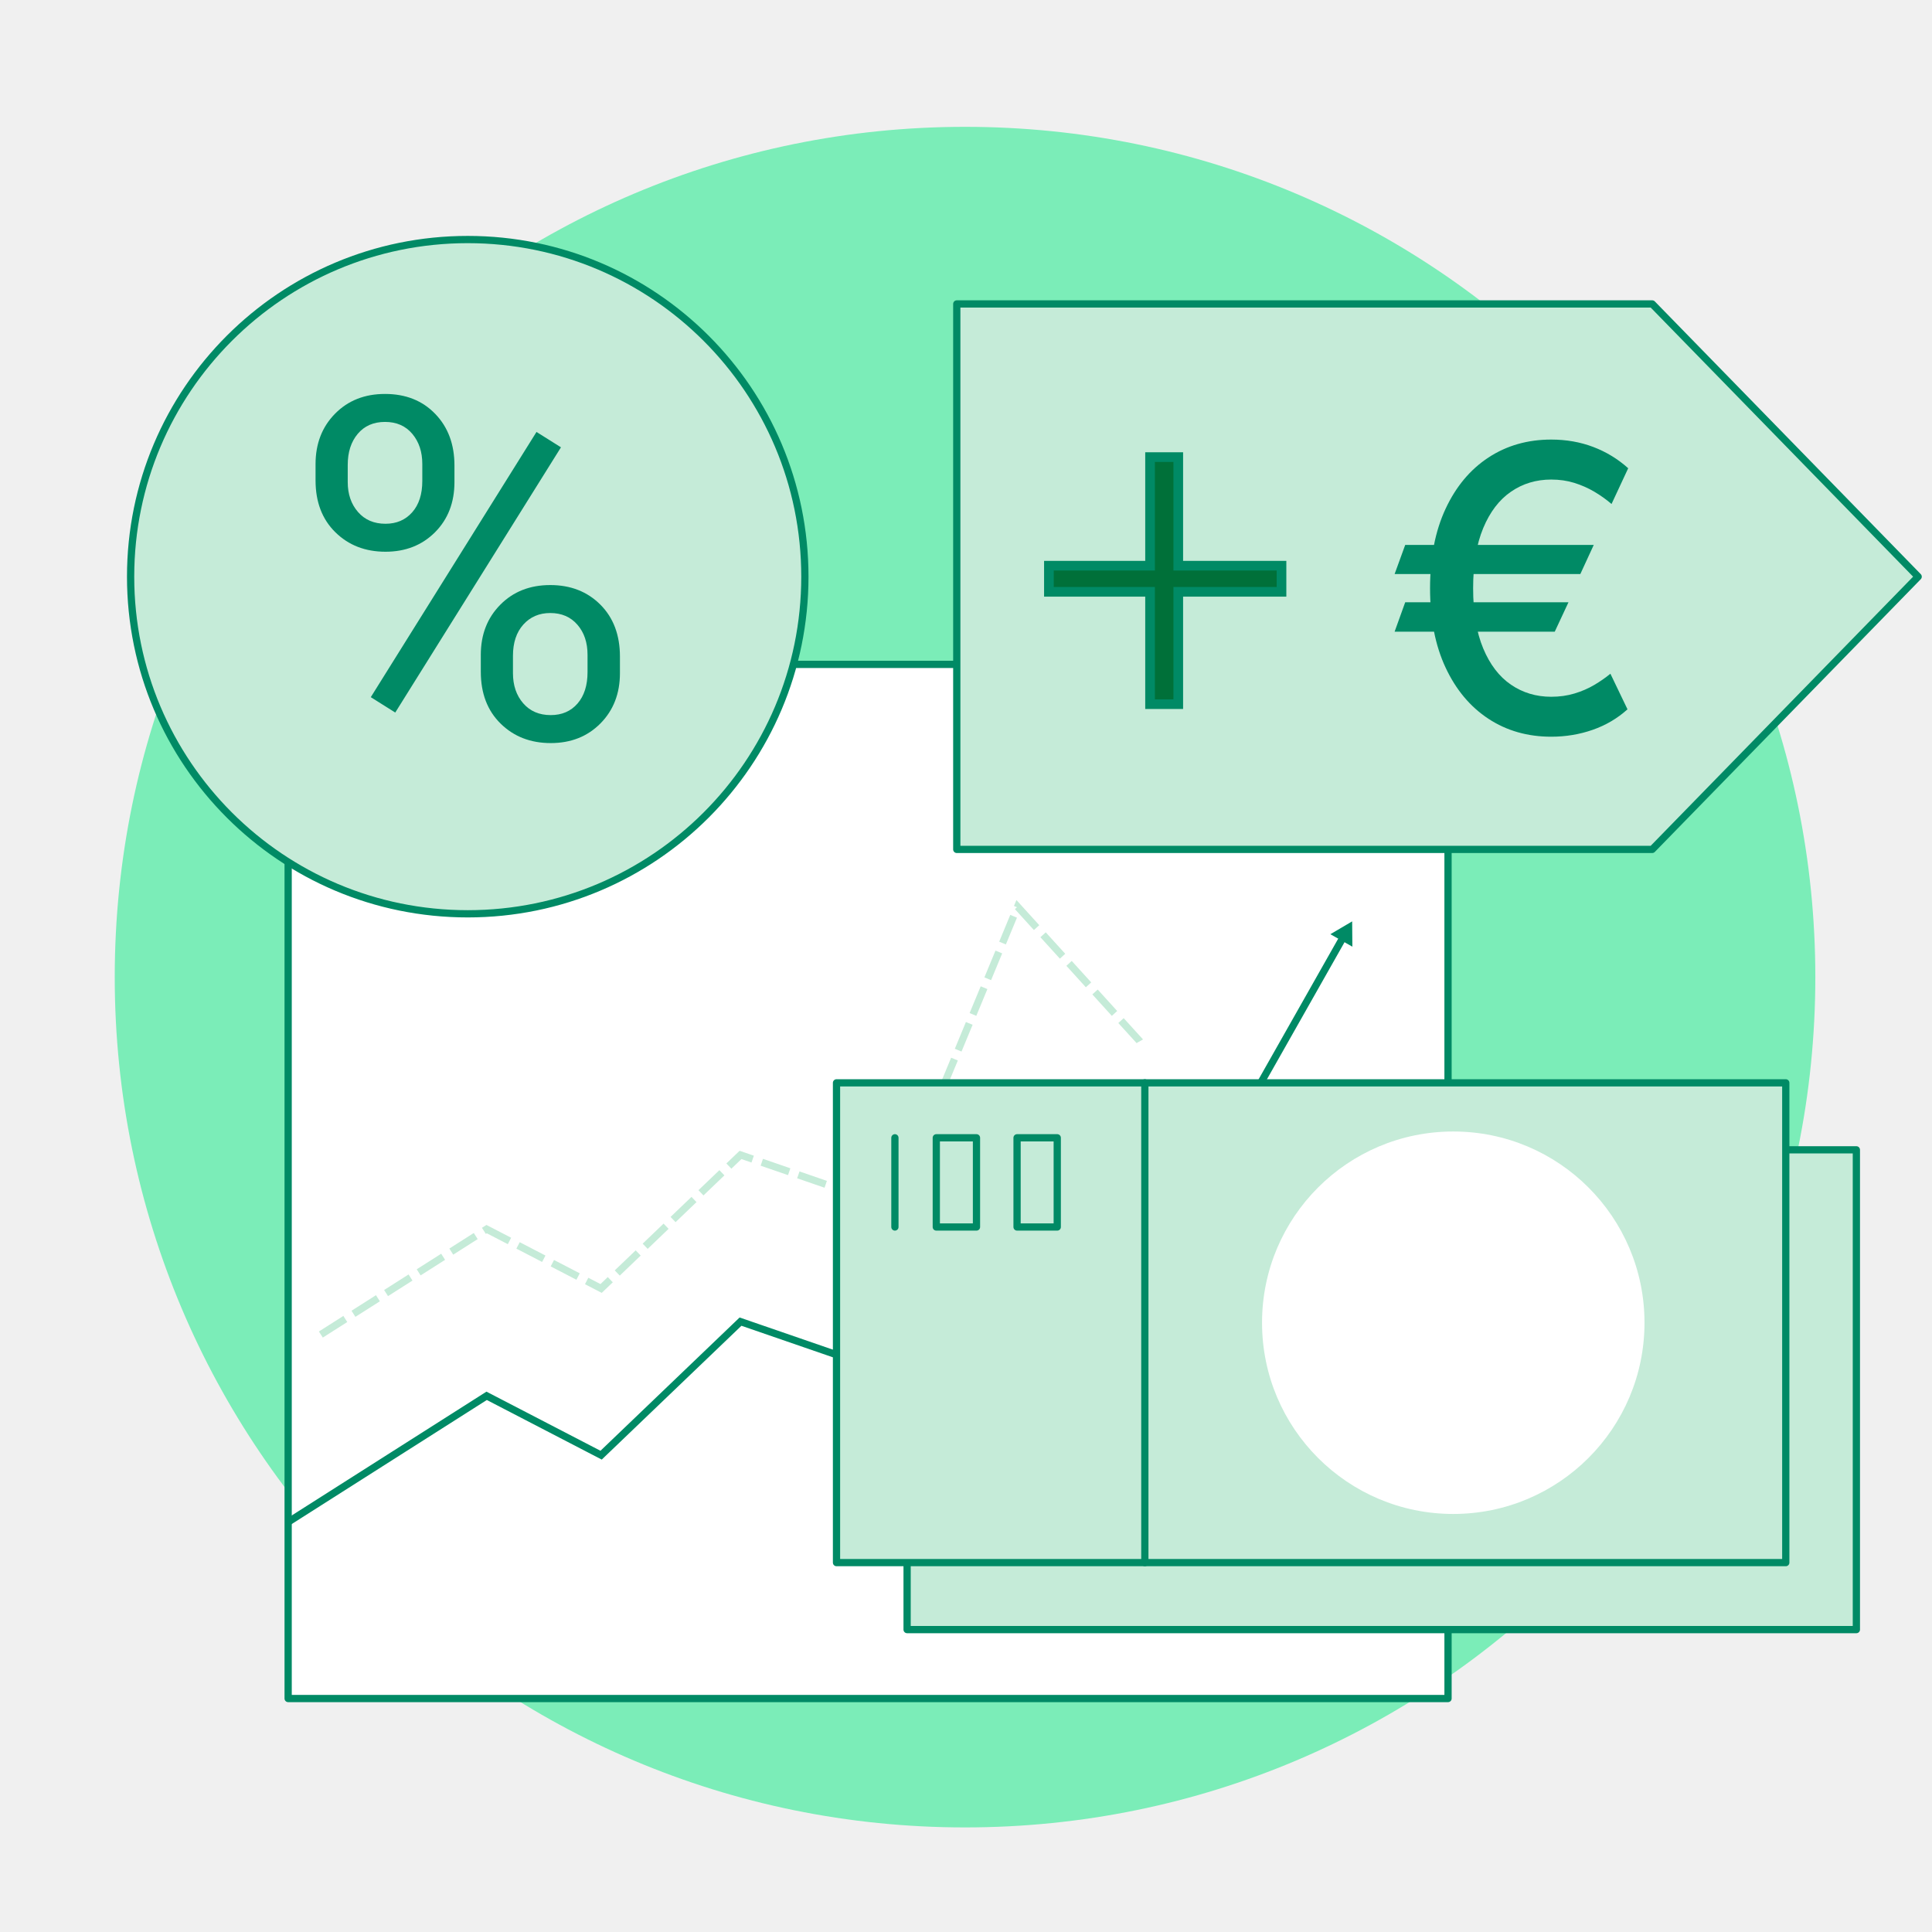
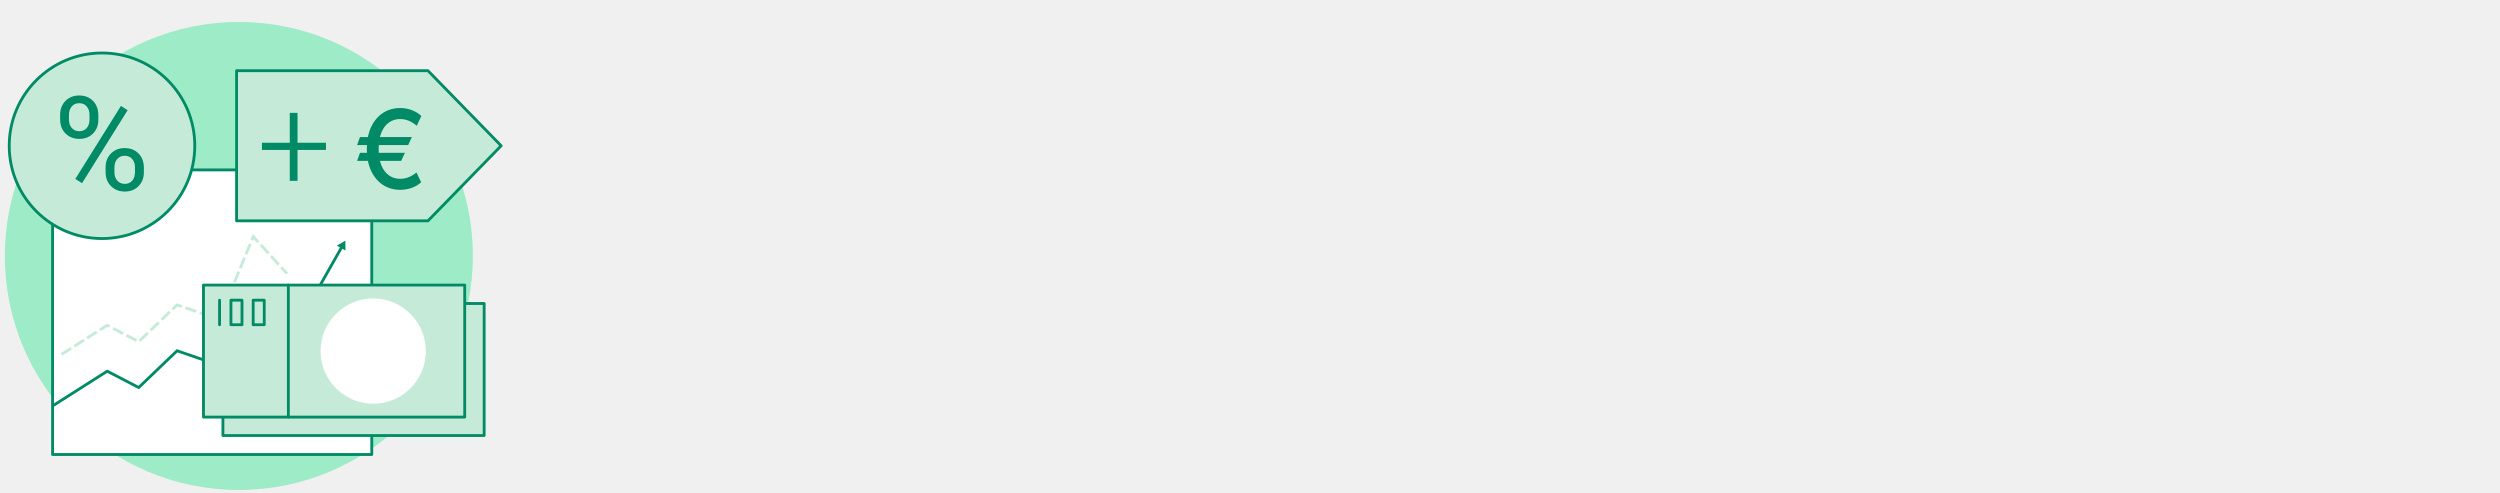
- <svg xmlns="http://www.w3.org/2000/svg" id="Layer_1" viewBox="0 0 200 200">
+ <svg xmlns="http://www.w3.org/2000/svg" id="Layer_1" viewBox="0 0 660 130">
  <defs>
    <style>
      .cls-1 {
        fill: #008a65;
      }

      .cls-2, .cls-3, .cls-4, .cls-5 {
        stroke-width: .75px;
      }

-       .cls-2, .cls-3, .cls-6, .cls-5 {
+       .cls-2, .cls-3, .cls-5 {
        stroke: #008a65;
      }

      .cls-2, .cls-5 {
        stroke-linecap: round;
        stroke-linejoin: round;
      }

-       .cls-2, .cls-7 {
+       .cls-2, .cls-6 {
        fill: #c5ebd8;
      }

-       .cls-8, .cls-5 {
+       .cls-7, .cls-5 {
        fill: #fff;
      }

      .cls-3, .cls-4 {
        fill: none;
-       }
- 
-       .cls-3, .cls-4, .cls-6 {
        stroke-miterlimit: 10;
      }

      .cls-4 {
        stroke: #c5ebd8;
        stroke-dasharray: 3 1;
      }

-       .cls-6 {
-         fill: #007039;
-       }
- 
-       .cls-9 {
-         fill: #7bedb8;
+       .cls-8 {
+         fill: #9debc7;
      }
    </style>
  </defs>
-   <circle class="cls-9" cx="99.9" cy="101.152" r="88.022" />
+   <circle class="cls-8" cx="63.057" cy="67.576" r="61.775" />
  <g>
-     <rect class="cls-5" x="29.829" y="68.775" width="120.07" height="107.056" />
+     <rect class="cls-5" x="13.881" y="44.853" width="84.266" height="75.133" />
    <g>
-       <polyline class="cls-4" points="33.215 138.15 50.377 127.238 62.227 133.382 76.659 119.557 92.445 125.002 105.34 93.861 118.715 108.59 139.215 155.114" />
-       <polygon class="cls-7" points="137.863 155.291 139.975 156.838 140.258 154.236 137.863 155.291" />
+       <polyline class="cls-4" points="16.257 93.541 28.301 85.883 36.618 90.195 46.746 80.492 57.825 84.314 66.875 62.459 76.261 72.796 90.422 104.933" />
+       <polygon class="cls-6" points="89.07 105.11 91.182 106.657 91.466 104.055 89.07 105.11" />
    </g>
    <g>
-       <polyline class="cls-8" points="29.829 157.56 50.377 144.495 62.227 150.639 76.659 136.814 92.445 142.259 106.158 126.077 117.649 134.823 139.975 95.382" />
+       <polyline class="cls-7" points="13.881 107.163 28.301 97.994 36.618 102.307 46.746 92.604 57.825 96.425 67.449 85.069 75.514 91.206 91.182 63.526" />
      <g>
-         <polyline class="cls-3" points="29.829 157.56 50.377 144.495 62.227 150.639 76.659 136.814 92.445 142.259 106.158 126.077 117.649 134.823 139.047 97.021" />
-         <polygon class="cls-1" points="139.997 97.999 139.975 95.381 137.719 96.709 139.997 97.999" />
+         <polyline class="cls-3" points="13.881 107.163 28.301 97.995 36.618 102.307 46.746 92.603 57.825 96.425 67.449 85.069 75.514 91.206 90.254 65.165" />
+         <polygon class="cls-1" points="91.204 66.143 91.182 63.526 88.926 64.854 91.204 66.143" />
      </g>
    </g>
  </g>
  <g>
-     <polygon class="cls-2" points="171.038 87.93 99.045 87.93 99.045 31.464 171.038 31.464 198.568 59.697 171.038 87.93" />
-     <path class="cls-6" d="M121.973,58.562h10.688v2.702h-10.688v11.629h-2.919v-11.629h-10.471v-2.702h10.471v-11.243h2.919v11.243Z" />
+     <polygon class="cls-2" points="112.983 58.296 62.457 58.296 62.457 18.668 112.983 18.668 132.303 38.482 112.983 58.296" />
+     <path class="cls-1" d="M78.548,37.686h7.501v1.896h-7.501v8.161h-2.049v-8.161h-7.349v-1.896h7.349v-7.89h2.049v7.89Z" />
  </g>
  <g>
-     <rect class="cls-2" x="93.903" y="119.03" width="98.268" height="49.665" />
-     <rect class="cls-2" x="86.595" y="112.096" width="98.268" height="49.665" />
-     <line class="cls-2" x1="118.514" y1="112.096" x2="118.514" y2="161.761" />
-     <line class="cls-2" x1="92.641" y1="117.784" x2="92.641" y2="127.018" />
-     <rect class="cls-2" x="96.925" y="117.784" width="4.16" height="9.234" />
-     <rect class="cls-2" x="105.286" y="117.784" width="4.16" height="9.234" />
-     <circle class="cls-8" cx="150.442" cy="136.928" r="19.796" />
+     <rect class="cls-2" x="58.849" y="80.123" width="68.965" height="34.855" />
+     <rect class="cls-2" x="53.719" y="75.256" width="68.965" height="34.855" />
+     <line class="cls-2" x1="76.121" y1="75.256" x2="76.121" y2="110.112" />
+     <line class="cls-2" x1="57.963" y1="79.248" x2="57.963" y2="85.729" />
+     <rect class="cls-2" x="60.969" y="79.248" width="2.919" height="6.481" />
+     <rect class="cls-2" x="66.837" y="79.248" width="2.919" height="6.481" />
+     <circle class="cls-7" cx="98.528" cy="92.684" r="13.893" />
  </g>
  <g>
-     <circle class="cls-2" cx="48.421" cy="59.697" r="34.9" />
-     <path class="cls-1" d="M32.666,48.043c0-2.107.67-3.844,2.013-5.211,1.343-1.367,3.069-2.051,5.176-2.051,2.139,0,3.874.688,5.198,2.063,1.33,1.375,1.992,3.157,1.992,5.344v1.713c0,2.123-.673,3.856-2.013,5.199-1.346,1.343-3.053,2.015-5.128,2.015-2.091,0-3.82-.672-5.187-2.015-1.367-1.343-2.051-3.132-2.051-5.368v-1.689ZM35.996,49.892c0,1.257.354,2.293,1.062,3.107.708.815,1.657,1.221,2.847,1.221,1.142,0,2.061-.394,2.764-1.185.697-.789,1.048-1.87,1.048-3.241v-1.765c0-1.257-.346-2.296-1.037-3.119-.692-.822-1.633-1.233-2.823-1.233s-2.131.411-2.823,1.233c-.692.823-1.037,1.895-1.037,3.217v1.765ZM40.917,73.762l-2.533-1.592,17.154-27.456,2.533,1.592-17.154,27.456ZM49.772,67.803c0-2.107.67-3.84,2.016-5.199,1.34-1.359,3.067-2.039,5.174-2.039s3.836.676,5.187,2.027,2.027,3.144,2.027,5.38v1.713c0,2.107-.673,3.84-2.013,5.199-1.346,1.359-3.061,2.039-5.152,2.039s-3.82-.672-5.187-2.015c-1.367-1.343-2.051-3.132-2.051-5.368v-1.737ZM53.101,69.675c0,1.273.354,2.317,1.062,3.131.708.815,1.657,1.221,2.847,1.221,1.158,0,2.083-.399,2.775-1.197.692-.798,1.037-1.882,1.037-3.253v-1.789c0-1.273-.348-2.312-1.051-3.119-.697-.806-1.635-1.209-2.809-1.209-1.142,0-2.072.399-2.788,1.197s-1.072,1.874-1.072,3.229v1.789Z" />
-     <path class="cls-1" d="M164.984,56.413l-1.389,3.012h-19.225l1.096-3.012h19.518ZM162.367,62.349l-1.419,3.041h-16.578l1.096-3.041h16.901ZM168.55,48.474l-1.724,3.699c-.546-.467-1.141-.893-1.784-1.272-.643-.38-1.335-.685-2.076-.915-.742-.23-1.536-.343-2.384-.343-1.56,0-2.948.419-4.166,1.258-1.22.838-2.176,2.092-2.873,3.764s-1.045,3.749-1.045,6.235.348,4.562,1.045,6.229,1.653,2.917,2.873,3.749c1.218.834,2.607,1.251,4.166,1.251.858,0,1.66-.112,2.406-.337s1.427-.519,2.047-.885c.618-.365,1.176-.754,1.674-1.163l1.769,3.684c-1.034.936-2.233,1.643-3.597,2.121-1.365.477-2.798.715-4.299.715-2.446,0-4.612-.618-6.498-1.856-1.886-1.238-3.366-3.004-4.438-5.3-1.072-2.295-1.608-5.031-1.608-8.209,0-3.188.536-5.93,1.608-8.23,1.072-2.3,2.551-4.069,4.438-5.307s4.052-1.858,6.498-1.858c1.56,0,3.012.256,4.357.767,1.345.513,2.548,1.246,3.61,2.201Z" />
+     <circle class="cls-2" cx="26.929" cy="38.482" r="24.493" />
+     <path class="cls-1" d="M15.872,30.303c0-1.479.47-2.698,1.413-3.657s2.154-1.439,3.633-1.439c1.501,0,2.719.483,3.648,1.448.933.965,1.398,2.215,1.398,3.751v1.202c0,1.49-.472,2.706-1.413,3.649-.944.943-2.143,1.414-3.599,1.414-1.467,0-2.681-.471-3.64-1.414-.959-.943-1.439-2.198-1.439-3.767v-1.185ZM18.208,31.601c0,.882.248,1.61.745,2.181.497.572,1.163.857,1.998.857.801,0,1.447-.277,1.94-.832.489-.554.736-1.312.736-2.275v-1.239c0-.882-.243-1.611-.728-2.189-.485-.577-1.146-.865-1.981-.865s-1.496.289-1.981.865c-.485.578-.728,1.33-.728,2.258v1.239ZM21.663,48.353l-1.778-1.118,12.039-19.269,1.778,1.118-12.039,19.269ZM27.877,44.171c0-1.479.47-2.695,1.415-3.649.941-.954,2.152-1.431,3.631-1.431s2.692.474,3.64,1.422,1.422,2.207,1.422,3.776v1.202c0,1.479-.472,2.695-1.413,3.649-.944.954-2.149,1.431-3.616,1.431s-2.681-.471-3.64-1.414c-.959-.943-1.439-2.198-1.439-3.767v-1.219ZM30.213,45.485c0,.894.248,1.626.745,2.197.497.572,1.163.857,1.998.857.813,0,1.462-.28,1.947-.84.485-.56.728-1.321.728-2.283v-1.256c0-.894-.245-1.623-.737-2.189-.489-.565-1.148-.848-1.972-.848-.801,0-1.454.28-1.957.84s-.753,1.315-.753,2.266v1.256Z" />
+     <path class="cls-1" d="M108.734,36.178l-.975,2.114h-13.492l.769-2.114h13.698ZM106.897,40.343l-.996,2.134h-11.635l.769-2.134h11.862ZM111.237,30.606l-1.21,2.596c-.383-.328-.801-.627-1.252-.892-.451-.267-.937-.481-1.457-.642-.521-.161-1.078-.241-1.673-.241-1.095,0-2.069.294-2.924.883-.856.588-1.527,1.468-2.016,2.642s-.734,2.631-.734,4.376.245,3.201.734,4.371,1.16,2.047,2.016,2.631c.855.585,1.829.878,2.924.878.602,0,1.165-.079,1.688-.236s1.002-.364,1.437-.621c.434-.256.825-.529,1.175-.816l1.242,2.585c-.725.657-1.567,1.153-2.524,1.488-.958.335-1.963.502-3.017.502-1.717,0-3.237-.434-4.561-1.303-1.324-.869-2.362-2.108-3.114-3.72-.752-1.611-1.129-3.531-1.129-5.761,0-2.237.376-4.162,1.129-5.776s1.791-2.856,3.114-3.725c1.324-.869,2.844-1.304,4.561-1.304,1.095,0,2.114.18,3.058.538.944.36,1.788.875,2.534,1.545Z" />
  </g>
</svg>
